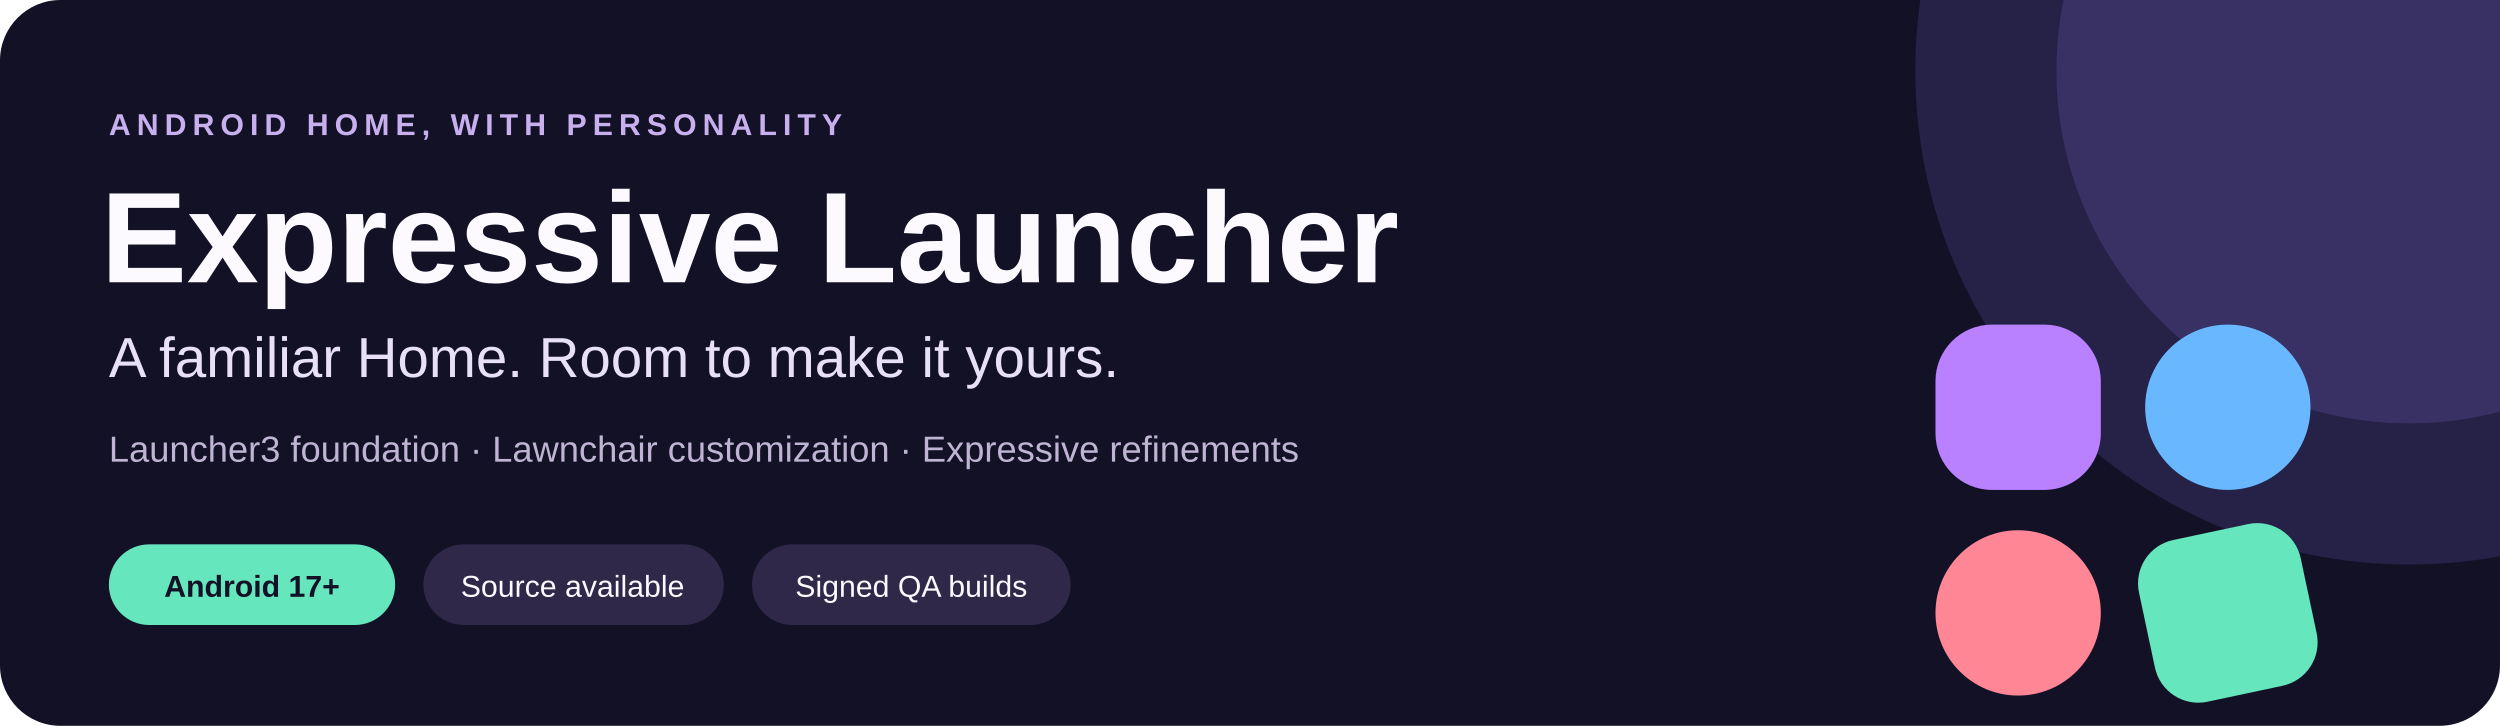
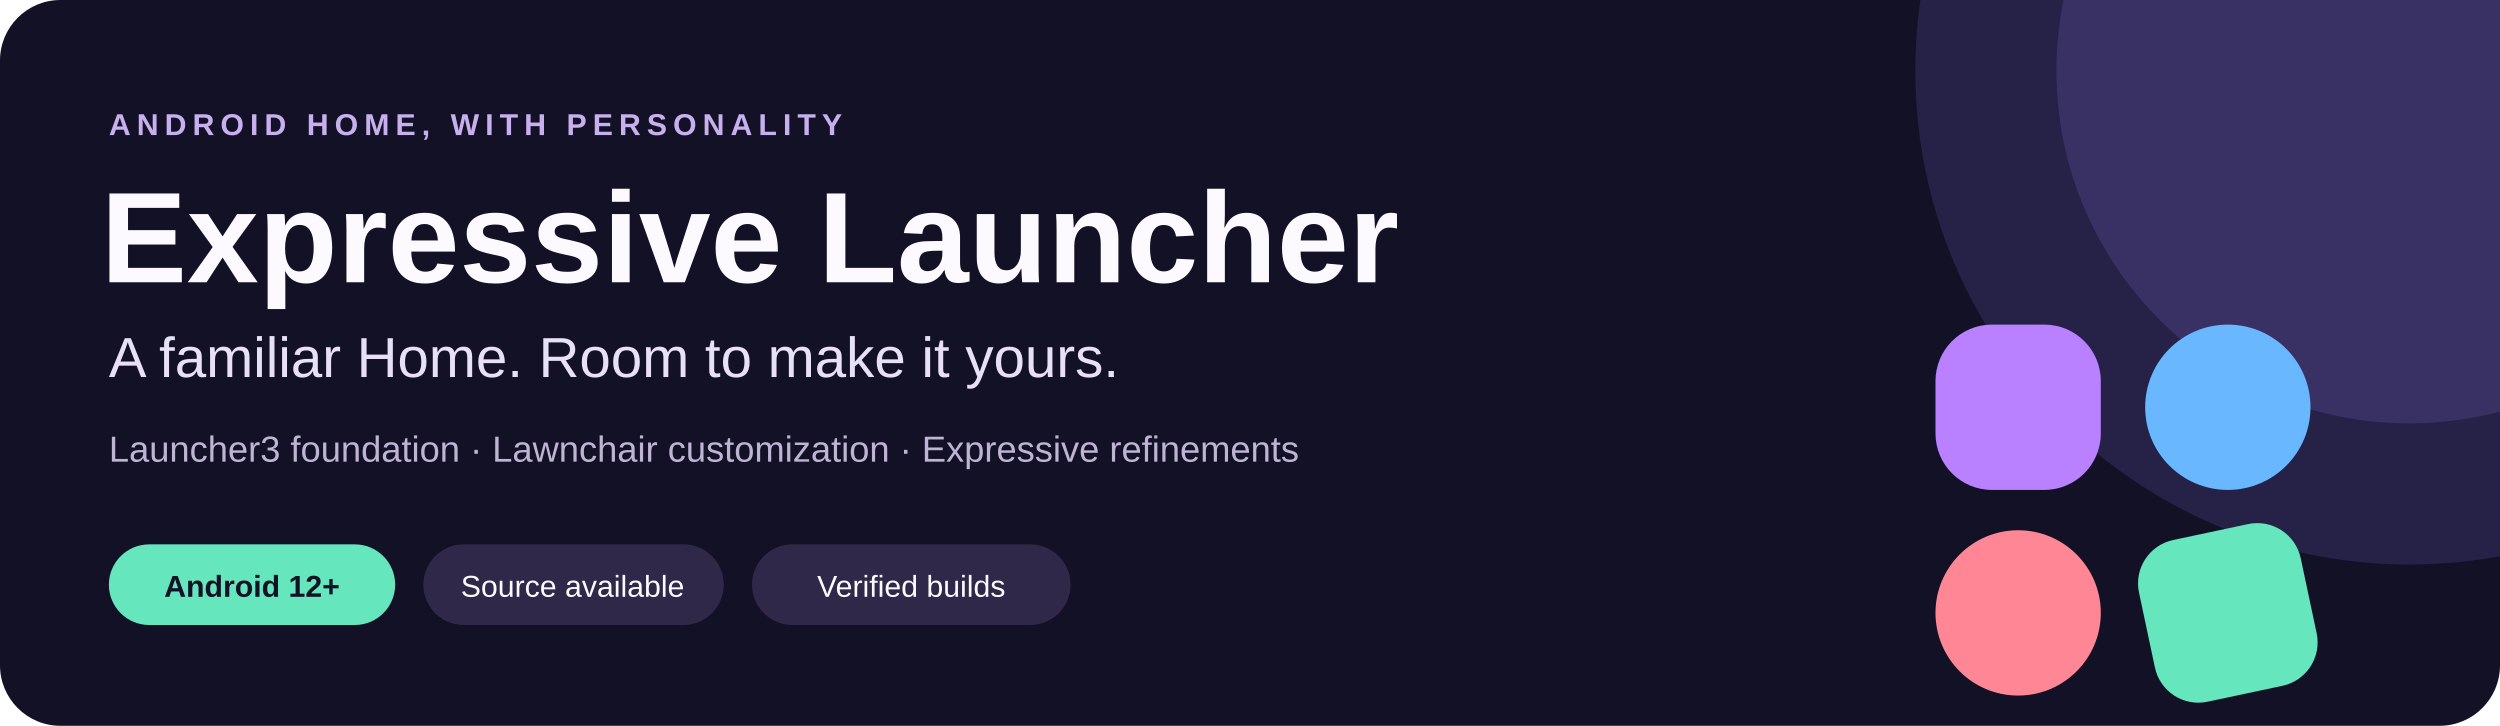
<svg xmlns="http://www.w3.org/2000/svg" width="1240" height="360" viewBox="0 0 1240 360" role="img" aria-labelledby="title desc">
  <rect width="1240" height="360" rx="30" fill="#121126" />
  <circle cx="1195" cy="35" r="245" fill="#252147" />
  <circle cx="1195" cy="35" r="175" fill="#393064" />
  <g>
    <rect x="960" y="161" width="82" height="82" rx="28" fill="#b980ff" />
    <circle cx="1105" cy="202" r="41" fill="#68b7ff" />
    <rect x="960" y="263" width="82" height="82" rx="41" fill="#ff8795" />
    <rect x="1064" y="263" width="82" height="82" rx="22" fill="#65e6bd" transform="rotate(-12 1105 304)" />
  </g>
  <g font-family="Arial, Helvetica, sans-serif">
    <text x="54" y="67" font-size="15" letter-spacing="3" font-weight="700" fill="#c8b0ef">ANDROID HOME, WITH PERSONALITY</text>
    <text x="50" y="140" font-size="64" font-weight="700" fill="#fcf9ff">Expressive Launcher</text>
    <text x="54" y="187" font-size="28" fill="#e8e0f4">A familiar Home. Room to make it yours.</text>
    <text x="54" y="229" font-size="18" fill="#bfb4d4">Launcher3 foundation · Lawnchair customization · Expressive refinements</text>
    <rect x="54" y="270" width="142" height="40" rx="20" fill="#65e6bd" />
-     <text x="125" y="296" text-anchor="middle" font-size="15" font-weight="700" fill="#121126">Android 17+</text>
+     <text x="125" y="296" text-anchor="middle" font-size="15" font-weight="700" fill="#121126">Android 12+</text>
    <rect x="210" y="270" width="149" height="40" rx="20" fill="#302849" />
    <text x="284" y="296" text-anchor="middle" font-size="15" fill="#fcf9ff">Source available</text>
    <rect x="373" y="270" width="158" height="40" rx="20" fill="#302849" />
-     <text x="452" y="296" text-anchor="middle" font-size="15" fill="#fcf9ff">Signed QA builds</text>
+     <text x="452" y="296" text-anchor="middle" font-size="15" fill="#fcf9ff">Verified builds</text>
  </g>
</svg>
